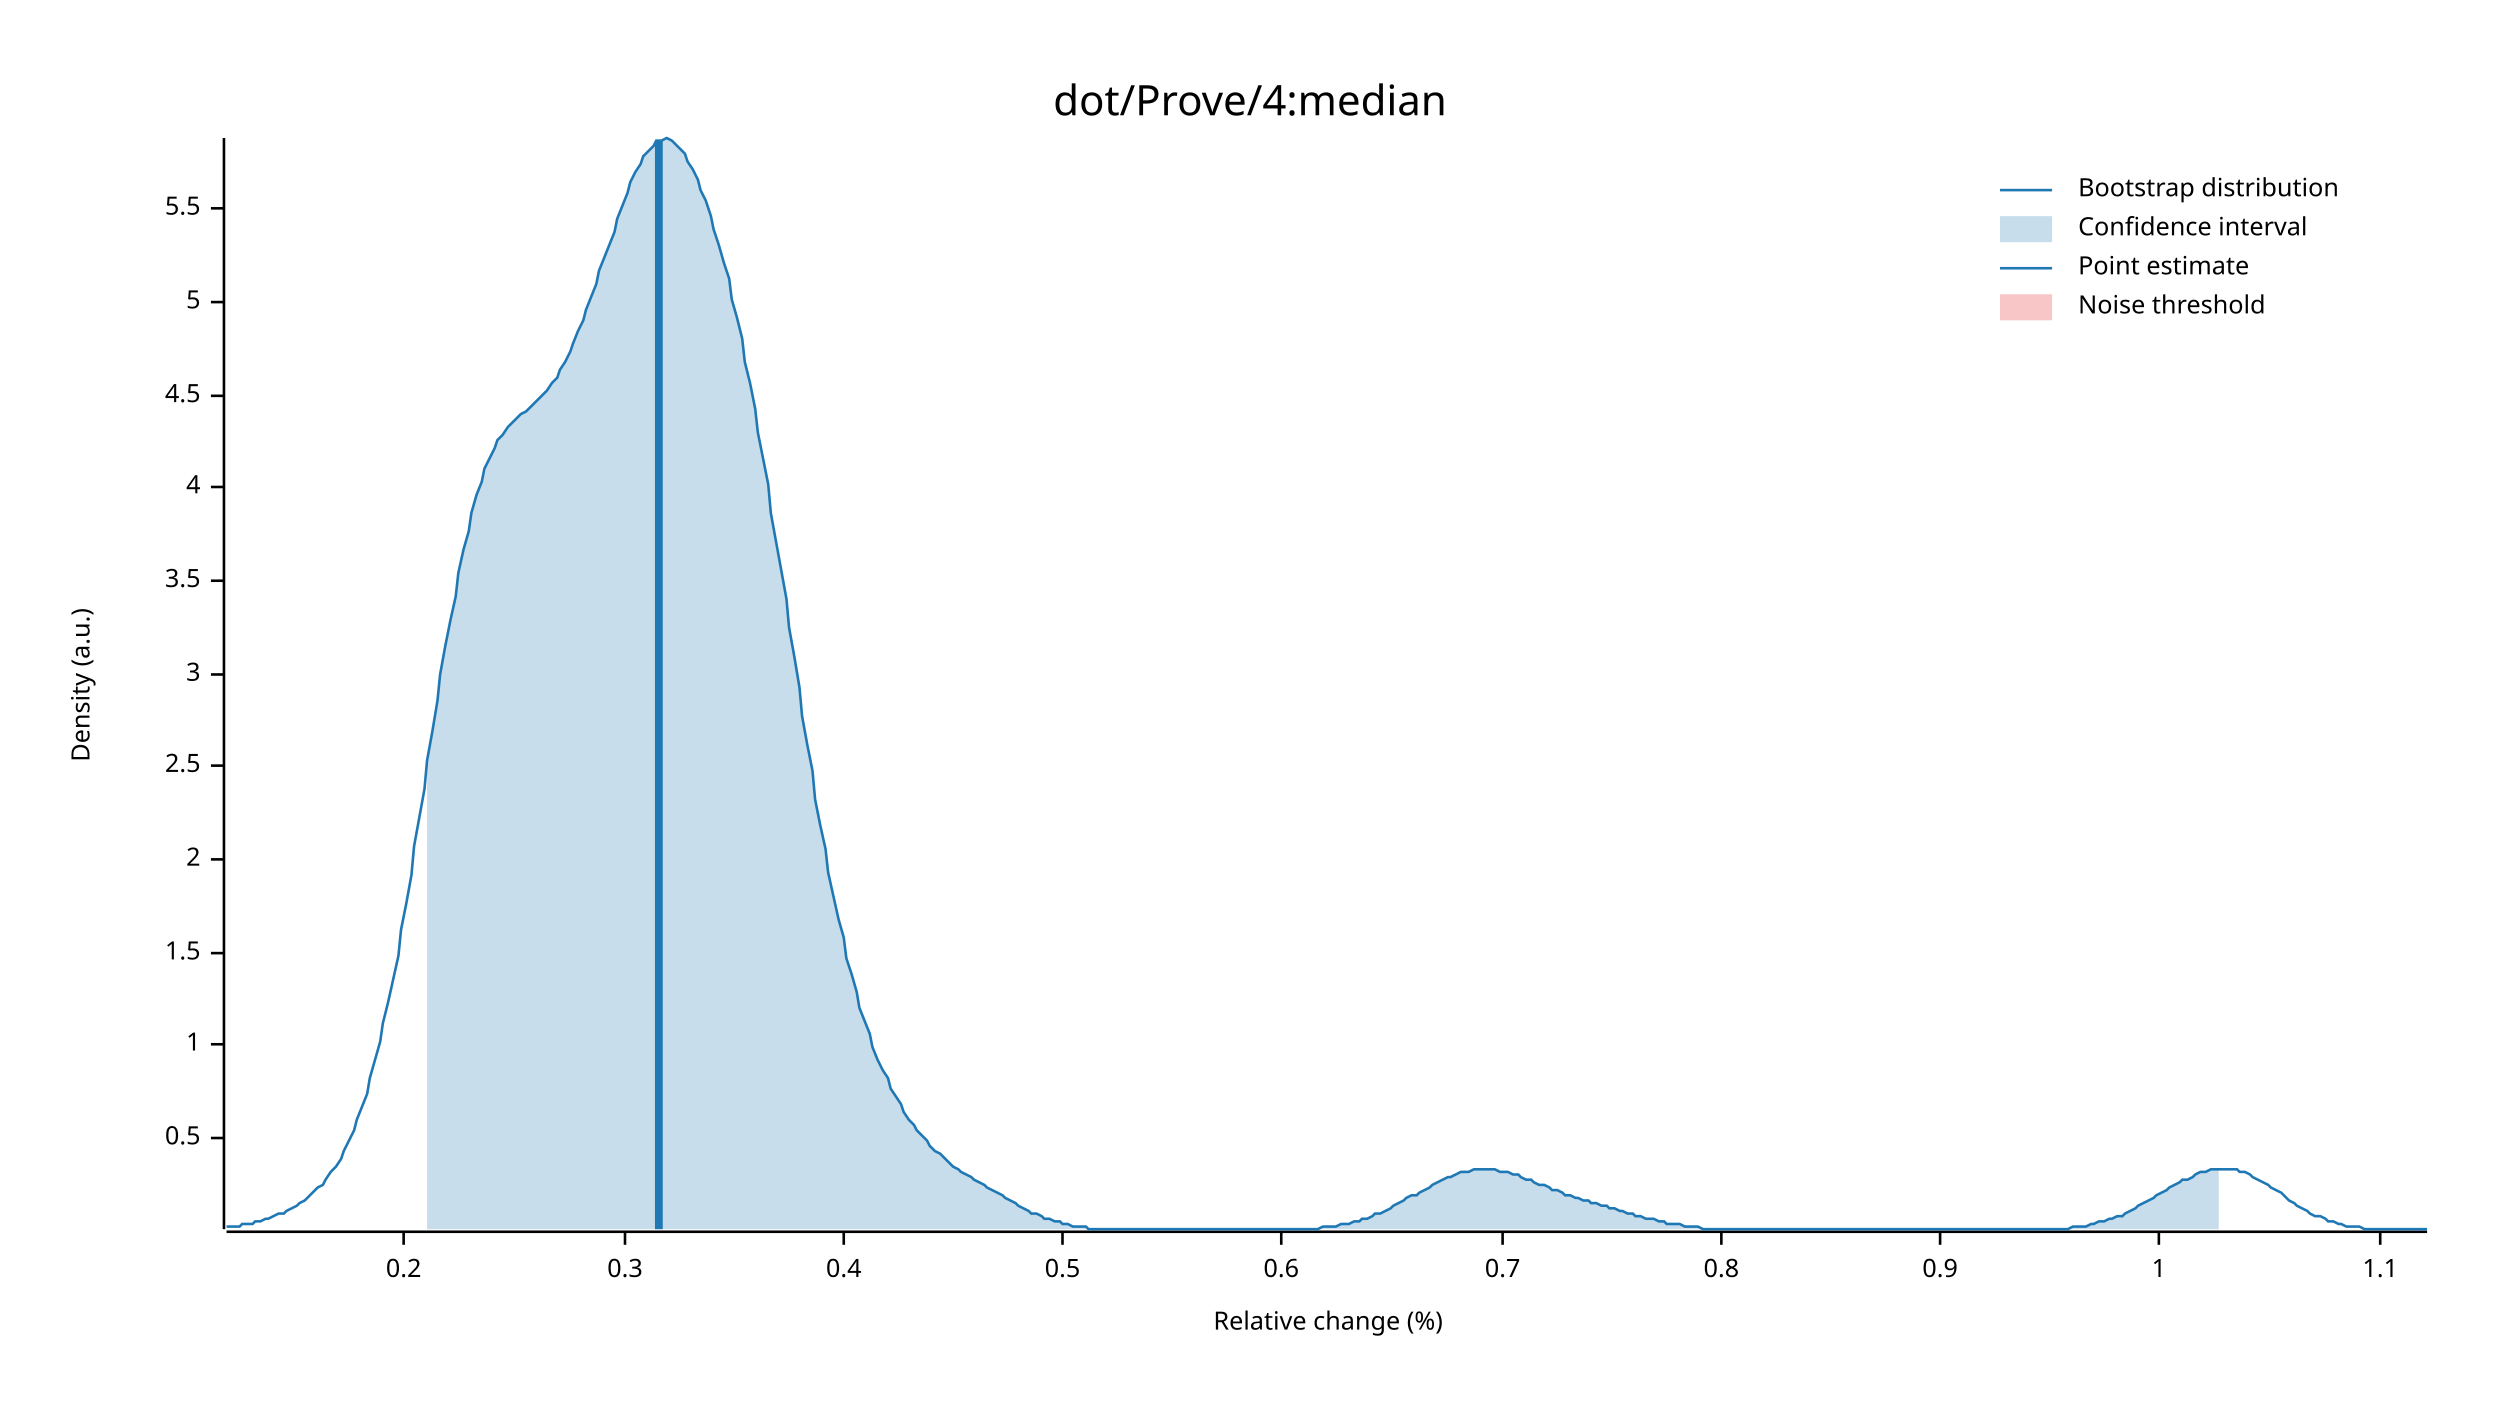
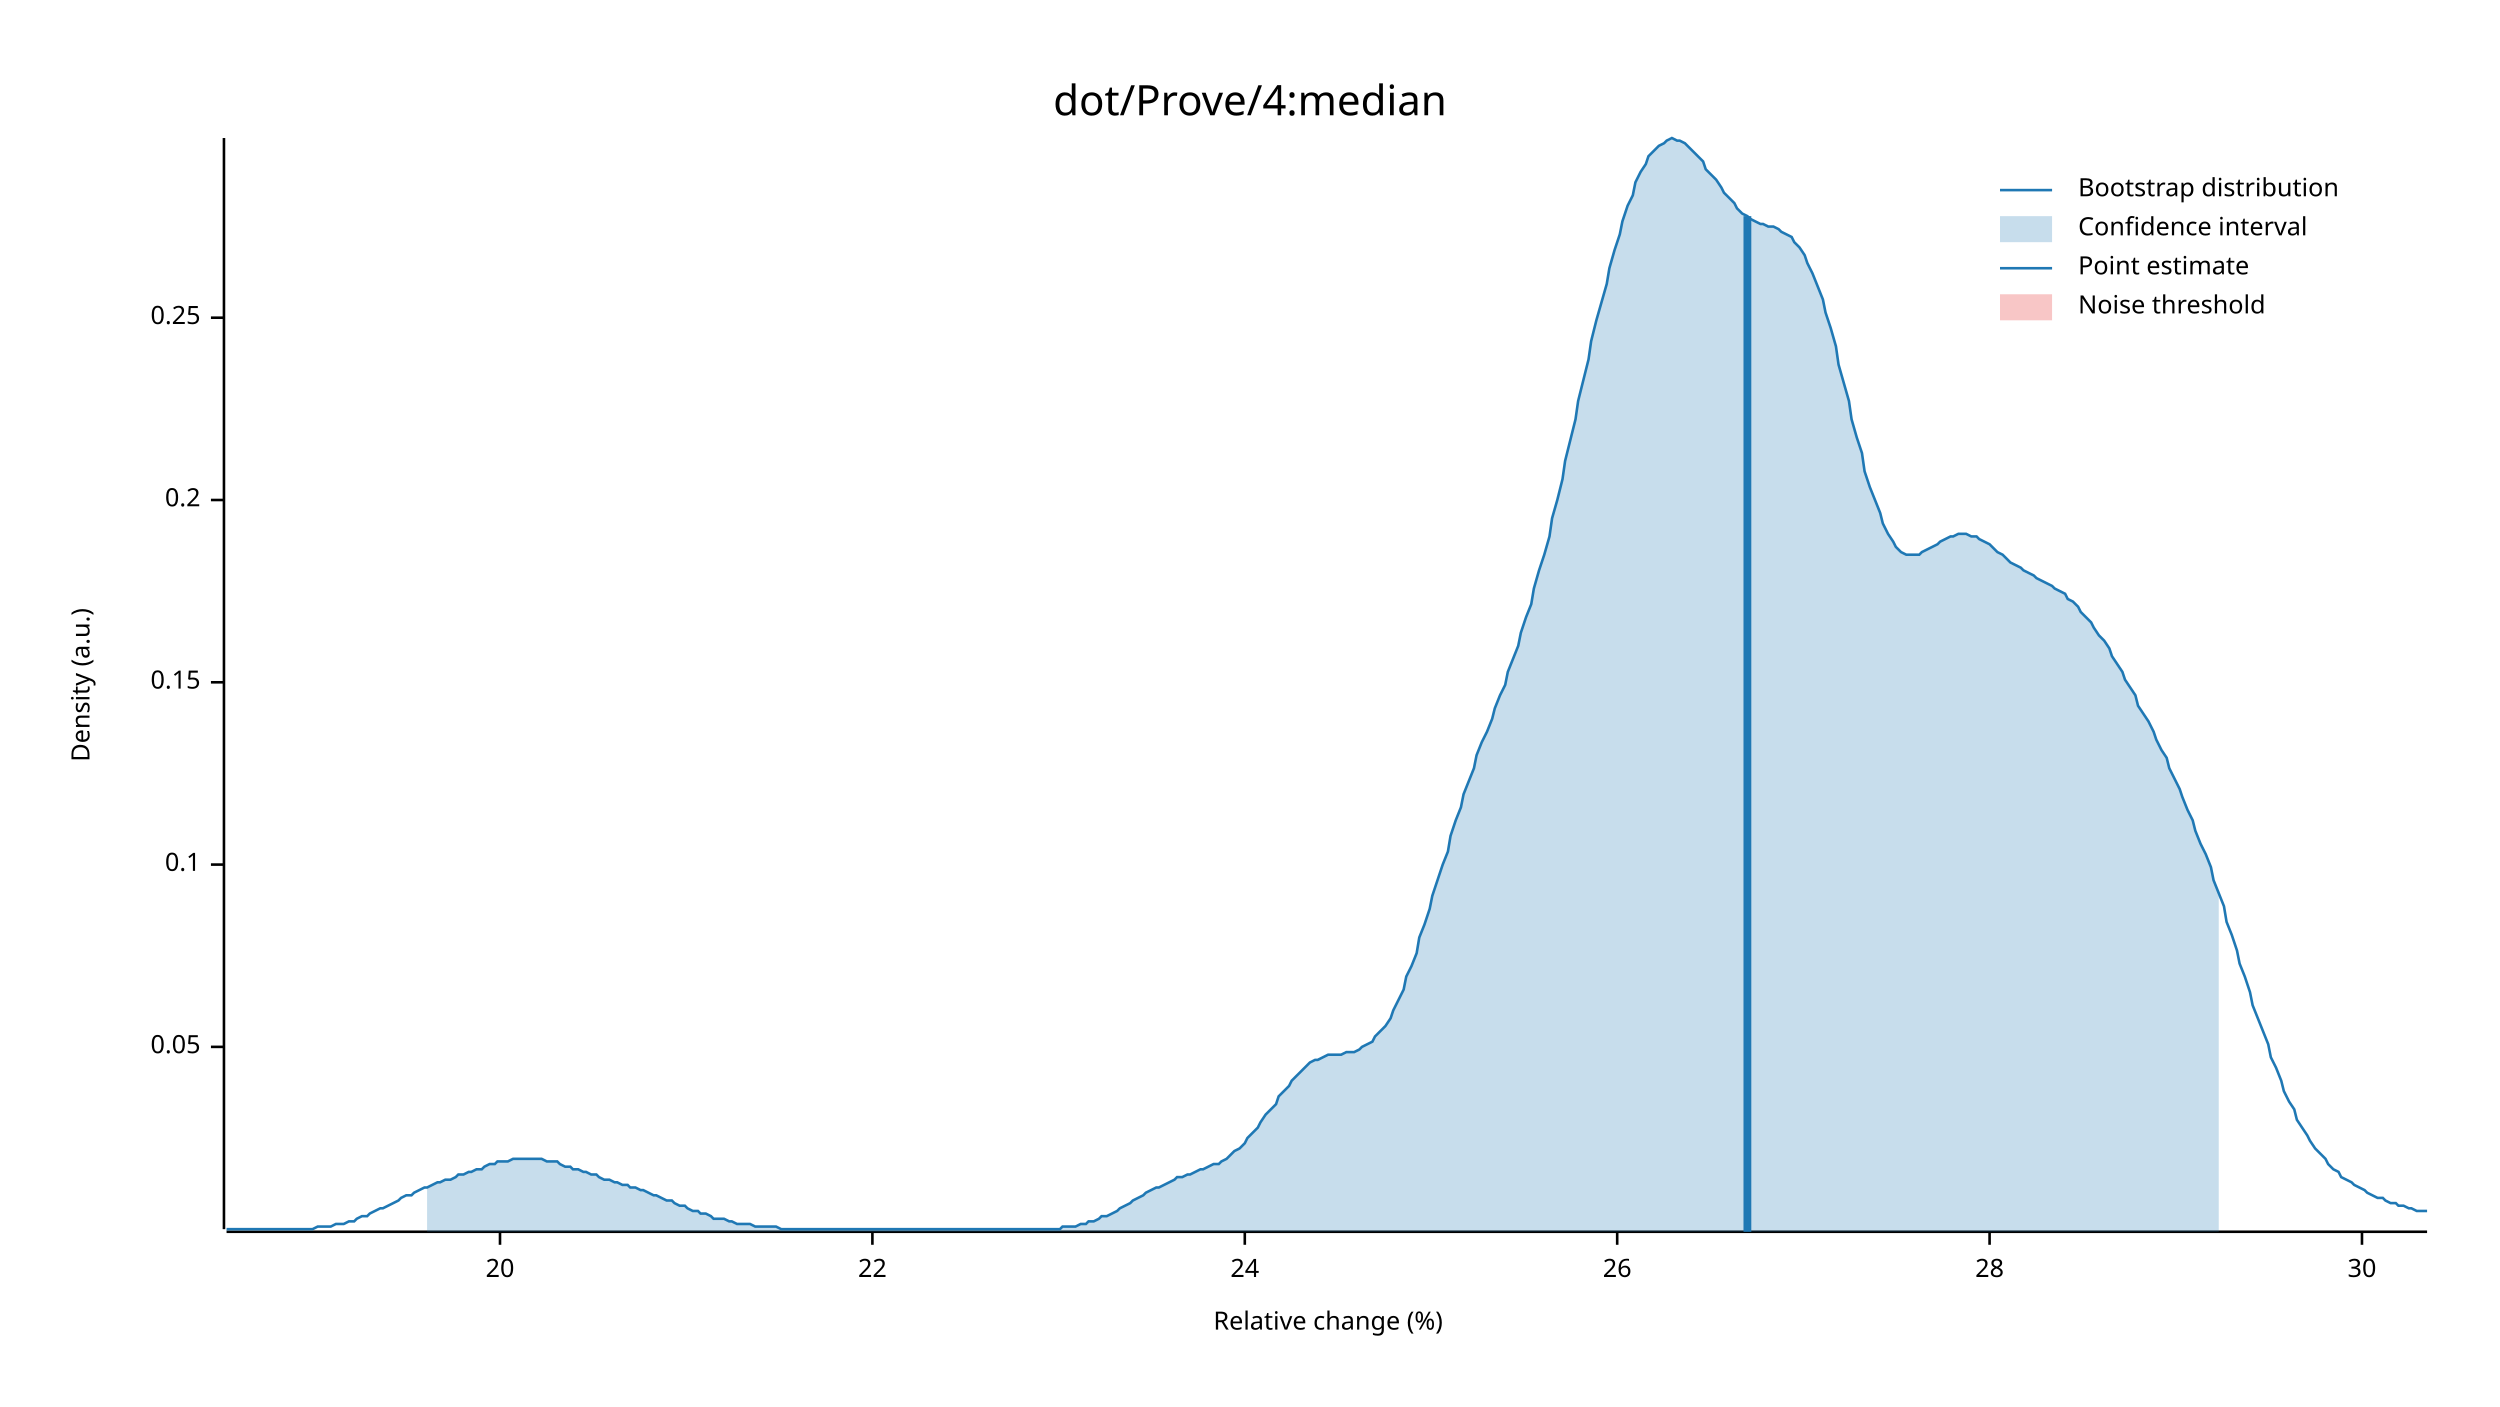
<svg xmlns="http://www.w3.org/2000/svg" width="960" height="540" viewBox="0 0 960 540">
  <text x="480" y="32" dy="0.76em" text-anchor="middle" font-family="sans-serif" font-size="16.129" opacity="1" fill="#000000">
dot/Prove/4:median
</text>
  <text x="27" y="263" dy="0.76em" text-anchor="middle" font-family="sans-serif" font-size="9.677" opacity="1" fill="#000000" transform="rotate(270, 27, 263)">
Density (a.u.)
</text>
  <text x="510" y="513" dy="-0.5ex" text-anchor="middle" font-family="sans-serif" font-size="9.677" opacity="1" fill="#000000">
Relative change (%)
</text>
  <polyline fill="none" opacity="1" stroke="#000000" stroke-width="1" points="86,53 86,472 " />
-   <text x="77" y="437" dy="0.5ex" text-anchor="end" font-family="sans-serif" font-size="9.677" opacity="1" fill="#000000">
- 0.5
+   <text x="77" y="402" dy="0.5ex" text-anchor="end" font-family="sans-serif" font-size="9.677" opacity="1" fill="#000000">
+ 0.05
</text>
-   <polyline fill="none" opacity="1" stroke="#000000" stroke-width="1" points="81,437 86,437 " />
-   <text x="77" y="401" dy="0.5ex" text-anchor="end" font-family="sans-serif" font-size="9.677" opacity="1" fill="#000000">
- 1
+   <polyline fill="none" opacity="1" stroke="#000000" stroke-width="1" points="81,402 86,402 " />
+   <text x="77" y="332" dy="0.5ex" text-anchor="end" font-family="sans-serif" font-size="9.677" opacity="1" fill="#000000">
+ 0.1
</text>
-   <polyline fill="none" opacity="1" stroke="#000000" stroke-width="1" points="81,401 86,401 " />
-   <text x="77" y="366" dy="0.5ex" text-anchor="end" font-family="sans-serif" font-size="9.677" opacity="1" fill="#000000">
- 1.5
+   <polyline fill="none" opacity="1" stroke="#000000" stroke-width="1" points="81,332 86,332 " />
+   <text x="77" y="262" dy="0.5ex" text-anchor="end" font-family="sans-serif" font-size="9.677" opacity="1" fill="#000000">
+ 0.15
</text>
-   <polyline fill="none" opacity="1" stroke="#000000" stroke-width="1" points="81,366 86,366 " />
-   <text x="77" y="330" dy="0.5ex" text-anchor="end" font-family="sans-serif" font-size="9.677" opacity="1" fill="#000000">
- 2
- </text>
-   <polyline fill="none" opacity="1" stroke="#000000" stroke-width="1" points="81,330 86,330 " />
-   <text x="77" y="294" dy="0.5ex" text-anchor="end" font-family="sans-serif" font-size="9.677" opacity="1" fill="#000000">
- 2.5
- </text>
-   <polyline fill="none" opacity="1" stroke="#000000" stroke-width="1" points="81,294 86,294 " />
-   <text x="77" y="259" dy="0.5ex" text-anchor="end" font-family="sans-serif" font-size="9.677" opacity="1" fill="#000000">
- 3
- </text>
-   <polyline fill="none" opacity="1" stroke="#000000" stroke-width="1" points="81,259 86,259 " />
-   <text x="77" y="223" dy="0.5ex" text-anchor="end" font-family="sans-serif" font-size="9.677" opacity="1" fill="#000000">
- 3.5
- </text>
-   <polyline fill="none" opacity="1" stroke="#000000" stroke-width="1" points="81,223 86,223 " />
-   <text x="77" y="187" dy="0.5ex" text-anchor="end" font-family="sans-serif" font-size="9.677" opacity="1" fill="#000000">
- 4
- </text>
-   <polyline fill="none" opacity="1" stroke="#000000" stroke-width="1" points="81,187 86,187 " />
-   <text x="77" y="152" dy="0.5ex" text-anchor="end" font-family="sans-serif" font-size="9.677" opacity="1" fill="#000000">
- 4.5
- </text>
-   <polyline fill="none" opacity="1" stroke="#000000" stroke-width="1" points="81,152 86,152 " />
-   <text x="77" y="116" dy="0.5ex" text-anchor="end" font-family="sans-serif" font-size="9.677" opacity="1" fill="#000000">
- 5
- </text>
-   <polyline fill="none" opacity="1" stroke="#000000" stroke-width="1" points="81,116 86,116 " />
-   <text x="77" y="80" dy="0.5ex" text-anchor="end" font-family="sans-serif" font-size="9.677" opacity="1" fill="#000000">
- 5.5
- </text>
-   <polyline fill="none" opacity="1" stroke="#000000" stroke-width="1" points="81,80 86,80 " />
-   <polyline fill="none" opacity="1" stroke="#000000" stroke-width="1" points="87,473 932,473 " />
-   <text x="155" y="483" dy="0.76em" text-anchor="middle" font-family="sans-serif" font-size="9.677" opacity="1" fill="#000000">
+   <polyline fill="none" opacity="1" stroke="#000000" stroke-width="1" points="81,262 86,262 " />
+   <text x="77" y="192" dy="0.5ex" text-anchor="end" font-family="sans-serif" font-size="9.677" opacity="1" fill="#000000">
0.2
</text>
-   <polyline fill="none" opacity="1" stroke="#000000" stroke-width="1" points="155,473 155,478 " />
-   <text x="240" y="483" dy="0.76em" text-anchor="middle" font-family="sans-serif" font-size="9.677" opacity="1" fill="#000000">
- 0.3
+   <polyline fill="none" opacity="1" stroke="#000000" stroke-width="1" points="81,192 86,192 " />
+   <text x="77" y="122" dy="0.5ex" text-anchor="end" font-family="sans-serif" font-size="9.677" opacity="1" fill="#000000">
+ 0.25
</text>
-   <polyline fill="none" opacity="1" stroke="#000000" stroke-width="1" points="240,473 240,478 " />
-   <text x="324" y="483" dy="0.76em" text-anchor="middle" font-family="sans-serif" font-size="9.677" opacity="1" fill="#000000">
- 0.4
+   <polyline fill="none" opacity="1" stroke="#000000" stroke-width="1" points="81,122 86,122 " />
+   <polyline fill="none" opacity="1" stroke="#000000" stroke-width="1" points="87,473 932,473 " />
+   <text x="192" y="483" dy="0.76em" text-anchor="middle" font-family="sans-serif" font-size="9.677" opacity="1" fill="#000000">
+ 20
</text>
-   <polyline fill="none" opacity="1" stroke="#000000" stroke-width="1" points="324,473 324,478 " />
-   <text x="408" y="483" dy="0.76em" text-anchor="middle" font-family="sans-serif" font-size="9.677" opacity="1" fill="#000000">
- 0.5
+   <polyline fill="none" opacity="1" stroke="#000000" stroke-width="1" points="192,473 192,478 " />
+   <text x="335" y="483" dy="0.76em" text-anchor="middle" font-family="sans-serif" font-size="9.677" opacity="1" fill="#000000">
+ 22
</text>
-   <polyline fill="none" opacity="1" stroke="#000000" stroke-width="1" points="408,473 408,478 " />
-   <text x="492" y="483" dy="0.76em" text-anchor="middle" font-family="sans-serif" font-size="9.677" opacity="1" fill="#000000">
- 0.6
+   <polyline fill="none" opacity="1" stroke="#000000" stroke-width="1" points="335,473 335,478 " />
+   <text x="478" y="483" dy="0.76em" text-anchor="middle" font-family="sans-serif" font-size="9.677" opacity="1" fill="#000000">
+ 24
</text>
-   <polyline fill="none" opacity="1" stroke="#000000" stroke-width="1" points="492,473 492,478 " />
-   <text x="577" y="483" dy="0.76em" text-anchor="middle" font-family="sans-serif" font-size="9.677" opacity="1" fill="#000000">
- 0.7
+   <polyline fill="none" opacity="1" stroke="#000000" stroke-width="1" points="478,473 478,478 " />
+   <text x="621" y="483" dy="0.76em" text-anchor="middle" font-family="sans-serif" font-size="9.677" opacity="1" fill="#000000">
+ 26
</text>
-   <polyline fill="none" opacity="1" stroke="#000000" stroke-width="1" points="577,473 577,478 " />
-   <text x="661" y="483" dy="0.76em" text-anchor="middle" font-family="sans-serif" font-size="9.677" opacity="1" fill="#000000">
- 0.8
+   <polyline fill="none" opacity="1" stroke="#000000" stroke-width="1" points="621,473 621,478 " />
+   <text x="764" y="483" dy="0.76em" text-anchor="middle" font-family="sans-serif" font-size="9.677" opacity="1" fill="#000000">
+ 28
</text>
-   <polyline fill="none" opacity="1" stroke="#000000" stroke-width="1" points="661,473 661,478 " />
-   <text x="745" y="483" dy="0.76em" text-anchor="middle" font-family="sans-serif" font-size="9.677" opacity="1" fill="#000000">
- 0.9
+   <polyline fill="none" opacity="1" stroke="#000000" stroke-width="1" points="764,473 764,478 " />
+   <text x="907" y="483" dy="0.76em" text-anchor="middle" font-family="sans-serif" font-size="9.677" opacity="1" fill="#000000">
+ 30
</text>
-   <polyline fill="none" opacity="1" stroke="#000000" stroke-width="1" points="745,473 745,478 " />
-   <text x="829" y="483" dy="0.76em" text-anchor="middle" font-family="sans-serif" font-size="9.677" opacity="1" fill="#000000">
- 1
- </text>
-   <polyline fill="none" opacity="1" stroke="#000000" stroke-width="1" points="829,473 829,478 " />
-   <text x="914" y="483" dy="0.76em" text-anchor="middle" font-family="sans-serif" font-size="9.677" opacity="1" fill="#000000">
- 1.1
- </text>
-   <polyline fill="none" opacity="1" stroke="#000000" stroke-width="1" points="914,473 914,478 " />
-   <polyline fill="none" opacity="1" stroke="#1F78B4" stroke-width="1" points="87,471 88,471 90,471 92,471 93,470 95,470 97,470 98,469 100,469 102,468 103,468 105,467 107,466 109,466 110,465 112,464 114,463 115,462 117,461 119,459 120,458 122,456 124,455 125,453 127,450 129,448 131,445 132,442 134,438 136,434 137,430 139,425 141,420 142,414 144,407 146,400 147,393 149,385 151,376 153,367 154,357 156,347 158,336 159,325 161,314 163,303 164,292 166,281 168,269 169,259 171,248 173,238 175,229 176,220 178,211 180,204 181,197 183,190 185,185 186,180 188,176 190,172 191,169 193,167 195,164 197,162 198,161 200,159 202,158 203,157 205,155 207,153 208,152 210,150 212,147 214,145 215,142 217,139 219,135 220,132 222,127 224,123 225,119 227,114 229,109 230,104 232,99 234,94 236,89 237,84 239,79 241,74 242,70 244,66 246,63 247,60 249,58 251,56 252,54 254,54 256,53 258,54 259,55 261,57 263,59 264,62 266,65 268,69 269,73 271,77 273,83 274,88 276,94 278,101 280,107 281,115 283,122 285,130 286,139 288,147 290,157 291,166 293,176 295,186 296,197 298,208 300,219 302,230 303,241 305,252 307,264 308,275 310,286 312,296 313,307 315,317 317,326 318,335 320,344 322,353 324,360 325,368 327,374 329,381 330,387 332,392 334,397 335,402 337,407 339,411 341,414 342,418 344,421 346,424 347,427 349,430 351,432 352,434 354,436 356,438 357,440 359,442 361,443 363,445 364,446 366,448 368,449 369,450 371,451 373,452 374,453 376,454 378,455 379,456 381,457 383,458 385,459 386,460 388,461 390,462 391,463 393,464 395,465 396,466 398,466 400,467 401,468 403,468 405,469 407,469 408,470 410,470 412,471 413,471 415,471 417,471 418,472 420,472 422,472 423,472 425,472 427,472 429,472 430,472 432,472 434,472 435,472 437,472 439,472 440,472 442,472 444,472 445,472 447,472 449,472 451,472 452,472 454,472 456,472 457,472 459,472 461,472 462,472 464,472 466,472 468,472 469,472 471,472 473,472 474,472 476,472 478,472 479,472 481,472 483,472 484,472 486,472 488,472 490,472 491,472 493,472 495,472 496,472 498,472 500,472 501,472 503,472 505,472 506,472 508,471 510,471 512,471 513,471 515,470 517,470 518,470 520,469 522,469 523,468 525,468 527,467 528,466 530,466 532,465 534,464 535,463 537,462 539,461 540,460 542,459 544,459 545,458 547,457 549,456 550,455 552,454 554,453 556,452 557,452 559,451 561,450 562,450 564,450 566,449 567,449 569,449 571,449 573,449 574,449 576,450 578,450 579,450 581,451 583,451 584,452 586,453 588,453 589,454 591,455 593,455 595,456 596,457 598,457 600,458 601,459 603,459 605,460 606,460 608,461 610,461 611,462 613,462 615,463 617,463 618,464 620,464 622,465 623,465 625,466 627,466 628,467 630,467 632,468 633,468 635,468 637,469 639,469 640,470 642,470 644,470 645,470 647,471 649,471 650,471 652,471 654,472 655,472 657,472 659,472 661,472 662,472 664,472 666,472 667,472 669,472 671,472 672,472 674,472 676,472 677,472 679,472 681,472 683,472 684,472 686,472 688,472 689,472 691,472 693,472 694,472 696,472 698,472 700,472 701,472 703,472 705,472 706,472 708,472 710,472 711,472 713,472 715,472 716,472 718,472 720,472 722,472 723,472 725,472 727,472 728,472 730,472 732,472 733,472 735,472 737,472 738,472 740,472 742,472 744,472 745,472 747,472 749,472 750,472 752,472 754,472 755,472 757,472 759,472 760,472 762,472 764,472 766,472 767,472 769,472 771,472 772,472 774,472 776,472 777,472 779,472 781,472 782,472 784,472 786,472 788,472 789,472 791,472 793,472 794,472 796,471 798,471 799,471 801,471 803,470 804,470 806,469 808,469 810,468 811,468 813,467 815,467 816,466 818,465 820,464 821,463 823,462 825,461 827,460 828,459 830,458 832,457 833,456 835,455 837,454 838,453 840,453 842,452 843,451 845,450 847,450 849,449 850,449 852,449 854,449 855,449 857,449 859,449 860,450 862,450 864,451 865,452 867,453 869,454 871,455 872,456 874,457 876,458 877,459 879,461 881,462 882,463 884,464 886,465 887,466 889,467 891,467 893,468 894,469 896,469 898,470 899,470 901,471 903,471 904,471 906,471 908,472 909,472 911,472 913,472 915,472 916,472 918,472 920,472 921,472 923,472 925,472 926,472 928,472 930,472 932,472 " />
-   <polygon opacity="0.25" fill="#1F78B4" points="164,292 166,281 168,269 169,259 171,248 173,238 175,229 176,220 178,211 180,204 181,197 183,190 185,185 186,180 188,176 190,172 191,169 193,167 195,164 197,162 198,161 200,159 202,158 203,157 205,155 207,153 208,152 210,150 212,147 214,145 215,142 217,139 219,135 220,132 222,127 224,123 225,119 227,114 229,109 230,104 232,99 234,94 236,89 237,84 239,79 241,74 242,70 244,66 246,63 247,60 249,58 251,56 252,54 254,54 256,53 258,54 259,55 261,57 263,59 264,62 266,65 268,69 269,73 271,77 273,83 274,88 276,94 278,101 280,107 281,115 283,122 285,130 286,139 288,147 290,157 291,166 293,176 295,186 296,197 298,208 300,219 302,230 303,241 305,252 307,264 308,275 310,286 312,296 313,307 315,317 317,326 318,335 320,344 322,353 324,360 325,368 327,374 329,381 330,387 332,392 334,397 335,402 337,407 339,411 341,414 342,418 344,421 346,424 347,427 349,430 351,432 352,434 354,436 356,438 357,440 359,442 361,443 363,445 364,446 366,448 368,449 369,450 371,451 373,452 374,453 376,454 378,455 379,456 381,457 383,458 385,459 386,460 388,461 390,462 391,463 393,464 395,465 396,466 398,466 400,467 401,468 403,468 405,469 407,469 408,470 410,470 412,471 413,471 415,471 417,471 418,472 420,472 422,472 423,472 425,472 427,472 429,472 430,472 432,472 434,472 435,472 437,472 439,472 440,472 442,472 444,472 445,472 447,472 449,472 451,472 452,472 454,472 456,472 457,472 459,472 461,472 462,472 464,472 466,472 468,472 469,472 471,472 473,472 474,472 476,472 478,472 479,472 481,472 483,472 484,472 486,472 488,472 490,472 491,472 493,472 495,472 496,472 498,472 500,472 501,472 503,472 505,472 506,472 508,471 510,471 512,471 513,471 515,470 517,470 518,470 520,469 522,469 523,468 525,468 527,467 528,466 530,466 532,465 534,464 535,463 537,462 539,461 540,460 542,459 544,459 545,458 547,457 549,456 550,455 552,454 554,453 556,452 557,452 559,451 561,450 562,450 564,450 566,449 567,449 569,449 571,449 573,449 574,449 576,450 578,450 579,450 581,451 583,451 584,452 586,453 588,453 589,454 591,455 593,455 595,456 596,457 598,457 600,458 601,459 603,459 605,460 606,460 608,461 610,461 611,462 613,462 615,463 617,463 618,464 620,464 622,465 623,465 625,466 627,466 628,467 630,467 632,468 633,468 635,468 637,469 639,469 640,470 642,470 644,470 645,470 647,471 649,471 650,471 652,471 654,472 655,472 657,472 659,472 661,472 662,472 664,472 666,472 667,472 669,472 671,472 672,472 674,472 676,472 677,472 679,472 681,472 683,472 684,472 686,472 688,472 689,472 691,472 693,472 694,472 696,472 698,472 700,472 701,472 703,472 705,472 706,472 708,472 710,472 711,472 713,472 715,472 716,472 718,472 720,472 722,472 723,472 725,472 727,472 728,472 730,472 732,472 733,472 735,472 737,472 738,472 740,472 742,472 744,472 745,472 747,472 749,472 750,472 752,472 754,472 755,472 757,472 759,472 760,472 762,472 764,472 766,472 767,472 769,472 771,472 772,472 774,472 776,472 777,472 779,472 781,472 782,472 784,472 786,472 788,472 789,472 791,472 793,472 794,472 796,471 798,471 799,471 801,471 803,470 804,470 806,469 808,469 810,468 811,468 813,467 815,467 816,466 818,465 820,464 821,463 823,462 825,461 827,460 828,459 830,458 832,457 833,456 835,455 837,454 838,453 840,453 842,452 843,451 845,450 847,450 849,449 850,449 852,449 852,472 164,472 " />
-   <polyline fill="none" opacity="1" stroke="#1F78B4" stroke-width="3" points="253,472 253,54 " />
+   <polyline fill="none" opacity="1" stroke="#000000" stroke-width="1" points="907,473 907,478 " />
+   <polyline fill="none" opacity="1" stroke="#1F78B4" stroke-width="1" points="87,472 88,472 90,472 92,472 93,472 95,472 97,472 98,472 100,472 102,472 103,472 105,472 107,472 109,472 110,472 112,472 114,472 115,472 117,472 119,472 120,472 122,471 124,471 125,471 127,471 129,470 131,470 132,470 134,469 136,469 137,468 139,467 141,467 142,466 144,465 146,464 147,464 149,463 151,462 153,461 154,460 156,459 158,459 159,458 161,457 163,456 164,456 166,455 168,454 169,454 171,453 173,453 175,452 176,451 178,451 180,450 181,450 183,449 185,449 186,448 188,447 190,447 191,446 193,446 195,446 197,445 198,445 200,445 202,445 203,445 205,445 207,445 208,445 210,446 212,446 214,446 215,447 217,448 219,448 220,449 222,449 224,450 225,450 227,451 229,451 230,452 232,453 234,453 236,454 237,454 239,455 241,455 242,456 244,456 246,457 247,457 249,458 251,459 252,459 254,460 256,461 258,461 259,462 261,463 263,463 264,464 266,465 268,465 269,466 271,466 273,467 274,468 276,468 278,468 280,469 281,469 283,470 285,470 286,470 288,470 290,471 291,471 293,471 295,471 296,471 298,471 300,472 302,472 303,472 305,472 307,472 308,472 310,472 312,472 313,472 315,472 317,472 318,472 320,472 322,472 324,472 325,472 327,472 329,472 330,472 332,472 334,472 335,472 337,472 339,472 341,472 342,472 344,472 346,472 347,472 349,472 351,472 352,472 354,472 356,472 357,472 359,472 361,472 363,472 364,472 366,472 368,472 369,472 371,472 373,472 374,472 376,472 378,472 379,472 381,472 383,472 385,472 386,472 388,472 390,472 391,472 393,472 395,472 396,472 398,472 400,472 401,472 403,472 405,472 407,472 408,471 410,471 412,471 413,471 415,470 417,470 418,469 420,469 422,468 423,467 425,467 427,466 429,465 430,464 432,463 434,462 435,461 437,460 439,459 440,458 442,457 444,456 445,456 447,455 449,454 451,453 452,452 454,452 456,451 457,451 459,450 461,449 462,449 464,448 466,447 468,447 469,446 471,445 473,443 474,442 476,441 478,439 479,437 481,435 483,433 484,431 486,428 488,426 490,424 491,421 493,419 495,417 496,415 498,413 500,411 501,410 503,408 505,407 506,407 508,406 510,405 512,405 513,405 515,405 517,404 518,404 520,404 522,403 523,402 525,401 527,400 528,398 530,396 532,394 534,391 535,388 537,384 539,380 540,375 542,371 544,366 545,360 547,355 549,349 550,344 552,338 554,332 556,327 557,321 559,315 561,310 562,305 564,300 566,295 567,290 569,285 571,281 573,276 574,272 576,267 578,263 579,258 581,253 583,248 584,243 586,237 588,232 589,226 591,219 593,213 595,206 596,199 598,192 600,184 601,177 603,169 605,161 606,154 608,146 610,138 611,131 613,123 615,116 617,109 618,103 620,96 622,90 623,85 625,79 627,75 628,70 630,66 632,63 633,60 635,58 637,56 639,55 640,54 642,53 644,54 645,54 647,55 649,57 650,58 652,60 654,62 655,65 657,67 659,69 661,72 662,74 664,76 666,78 667,80 669,82 671,83 672,84 674,85 676,86 677,86 679,87 681,87 683,88 684,89 686,90 688,91 689,93 691,95 693,98 694,101 696,105 698,110 700,115 701,120 703,126 705,133 706,140 708,147 710,154 711,161 713,168 715,174 716,181 718,187 720,192 722,197 723,201 725,205 727,208 728,210 730,212 732,213 733,213 735,213 737,213 738,212 740,211 742,210 744,209 745,208 747,207 749,206 750,206 752,205 754,205 755,205 757,206 759,206 760,207 762,208 764,209 766,211 767,212 769,213 771,215 772,216 774,217 776,218 777,219 779,220 781,221 782,222 784,223 786,224 788,225 789,226 791,227 793,228 794,230 796,231 798,233 799,235 801,237 803,239 804,241 806,244 808,246 810,249 811,252 813,255 815,258 816,261 818,264 820,267 821,271 823,274 825,277 827,281 828,284 830,288 832,291 833,295 835,299 837,303 838,306 840,311 842,315 843,319 845,324 847,328 849,333 850,338 852,343 854,348 855,354 857,359 859,365 860,370 862,375 864,381 865,386 867,391 869,396 871,401 872,406 874,410 876,415 877,419 879,423 881,426 882,430 884,433 886,436 887,438 889,441 891,443 893,445 894,447 896,449 898,450 899,452 901,453 903,454 904,455 906,456 908,457 909,458 911,459 913,460 915,460 916,461 918,462 920,462 921,463 923,463 925,464 926,464 928,465 930,465 932,465 " />
+   <polygon opacity="0.25" fill="#1F78B4" points="164,456 166,455 168,454 169,454 171,453 173,453 175,452 176,451 178,451 180,450 181,450 183,449 185,449 186,448 188,447 190,447 191,446 193,446 195,446 197,445 198,445 200,445 202,445 203,445 205,445 207,445 208,445 210,446 212,446 214,446 215,447 217,448 219,448 220,449 222,449 224,450 225,450 227,451 229,451 230,452 232,453 234,453 236,454 237,454 239,455 241,455 242,456 244,456 246,457 247,457 249,458 251,459 252,459 254,460 256,461 258,461 259,462 261,463 263,463 264,464 266,465 268,465 269,466 271,466 273,467 274,468 276,468 278,468 280,469 281,469 283,470 285,470 286,470 288,470 290,471 291,471 293,471 295,471 296,471 298,471 300,472 302,472 303,472 305,472 307,472 308,472 310,472 312,472 313,472 315,472 317,472 318,472 320,472 322,472 324,472 325,472 327,472 329,472 330,472 332,472 334,472 335,472 337,472 339,472 341,472 342,472 344,472 346,472 347,472 349,472 351,472 352,472 354,472 356,472 357,472 359,472 361,472 363,472 364,472 366,472 368,472 369,472 371,472 373,472 374,472 376,472 378,472 379,472 381,472 383,472 385,472 386,472 388,472 390,472 391,472 393,472 395,472 396,472 398,472 400,472 401,472 403,472 405,472 407,472 408,471 410,471 412,471 413,471 415,470 417,470 418,469 420,469 422,468 423,467 425,467 427,466 429,465 430,464 432,463 434,462 435,461 437,460 439,459 440,458 442,457 444,456 445,456 447,455 449,454 451,453 452,452 454,452 456,451 457,451 459,450 461,449 462,449 464,448 466,447 468,447 469,446 471,445 473,443 474,442 476,441 478,439 479,437 481,435 483,433 484,431 486,428 488,426 490,424 491,421 493,419 495,417 496,415 498,413 500,411 501,410 503,408 505,407 506,407 508,406 510,405 512,405 513,405 515,405 517,404 518,404 520,404 522,403 523,402 525,401 527,400 528,398 530,396 532,394 534,391 535,388 537,384 539,380 540,375 542,371 544,366 545,360 547,355 549,349 550,344 552,338 554,332 556,327 557,321 559,315 561,310 562,305 564,300 566,295 567,290 569,285 571,281 573,276 574,272 576,267 578,263 579,258 581,253 583,248 584,243 586,237 588,232 589,226 591,219 593,213 595,206 596,199 598,192 600,184 601,177 603,169 605,161 606,154 608,146 610,138 611,131 613,123 615,116 617,109 618,103 620,96 622,90 623,85 625,79 627,75 628,70 630,66 632,63 633,60 635,58 637,56 639,55 640,54 642,53 644,54 645,54 647,55 649,57 650,58 652,60 654,62 655,65 657,67 659,69 661,72 662,74 664,76 666,78 667,80 669,82 671,83 672,84 674,85 676,86 677,86 679,87 681,87 683,88 684,89 686,90 688,91 689,93 691,95 693,98 694,101 696,105 698,110 700,115 701,120 703,126 705,133 706,140 708,147 710,154 711,161 713,168 715,174 716,181 718,187 720,192 722,197 723,201 725,205 727,208 728,210 730,212 732,213 733,213 735,213 737,213 738,212 740,211 742,210 744,209 745,208 747,207 749,206 750,206 752,205 754,205 755,205 757,206 759,206 760,207 762,208 764,209 766,211 767,212 769,213 771,215 772,216 774,217 776,218 777,219 779,220 781,221 782,222 784,223 786,224 788,225 789,226 791,227 793,228 794,230 796,231 798,233 799,235 801,237 803,239 804,241 806,244 808,246 810,249 811,252 813,255 815,258 816,261 818,264 820,267 821,271 823,274 825,277 827,281 828,284 830,288 832,291 833,295 835,299 837,303 838,306 840,311 842,315 843,319 845,324 847,328 849,333 850,338 852,343 852,473 164,473 " />
+   <polyline fill="none" opacity="1" stroke="#1F78B4" stroke-width="3" points="671,473 671,83 " />
  <rect x="509" y="53" width="0" height="419" opacity="0.1" fill="#E31A1C" stroke="none" />
  <text x="798" y="68" dy="0.76em" text-anchor="start" font-family="sans-serif" font-size="9.677" opacity="1" fill="#000000">
Bootstrap distribution
</text>
  <text x="798" y="83" dy="0.76em" text-anchor="start" font-family="sans-serif" font-size="9.677" opacity="1" fill="#000000">
Confidence interval
</text>
  <text x="798" y="98" dy="0.76em" text-anchor="start" font-family="sans-serif" font-size="9.677" opacity="1" fill="#000000">
Point estimate
</text>
  <text x="798" y="113" dy="0.76em" text-anchor="start" font-family="sans-serif" font-size="9.677" opacity="1" fill="#000000">
Noise threshold
</text>
  <polyline fill="none" opacity="1" stroke="#1F78B4" stroke-width="1" points="768,73 788,73 " />
  <rect x="768" y="83" width="20" height="10" opacity="0.25" fill="#1F78B4" stroke="none" />
  <polyline fill="none" opacity="1" stroke="#1F78B4" stroke-width="1" points="768,103 788,103 " />
  <rect x="768" y="113" width="20" height="10" opacity="0.25" fill="#E31A1C" stroke="none" />
</svg>
